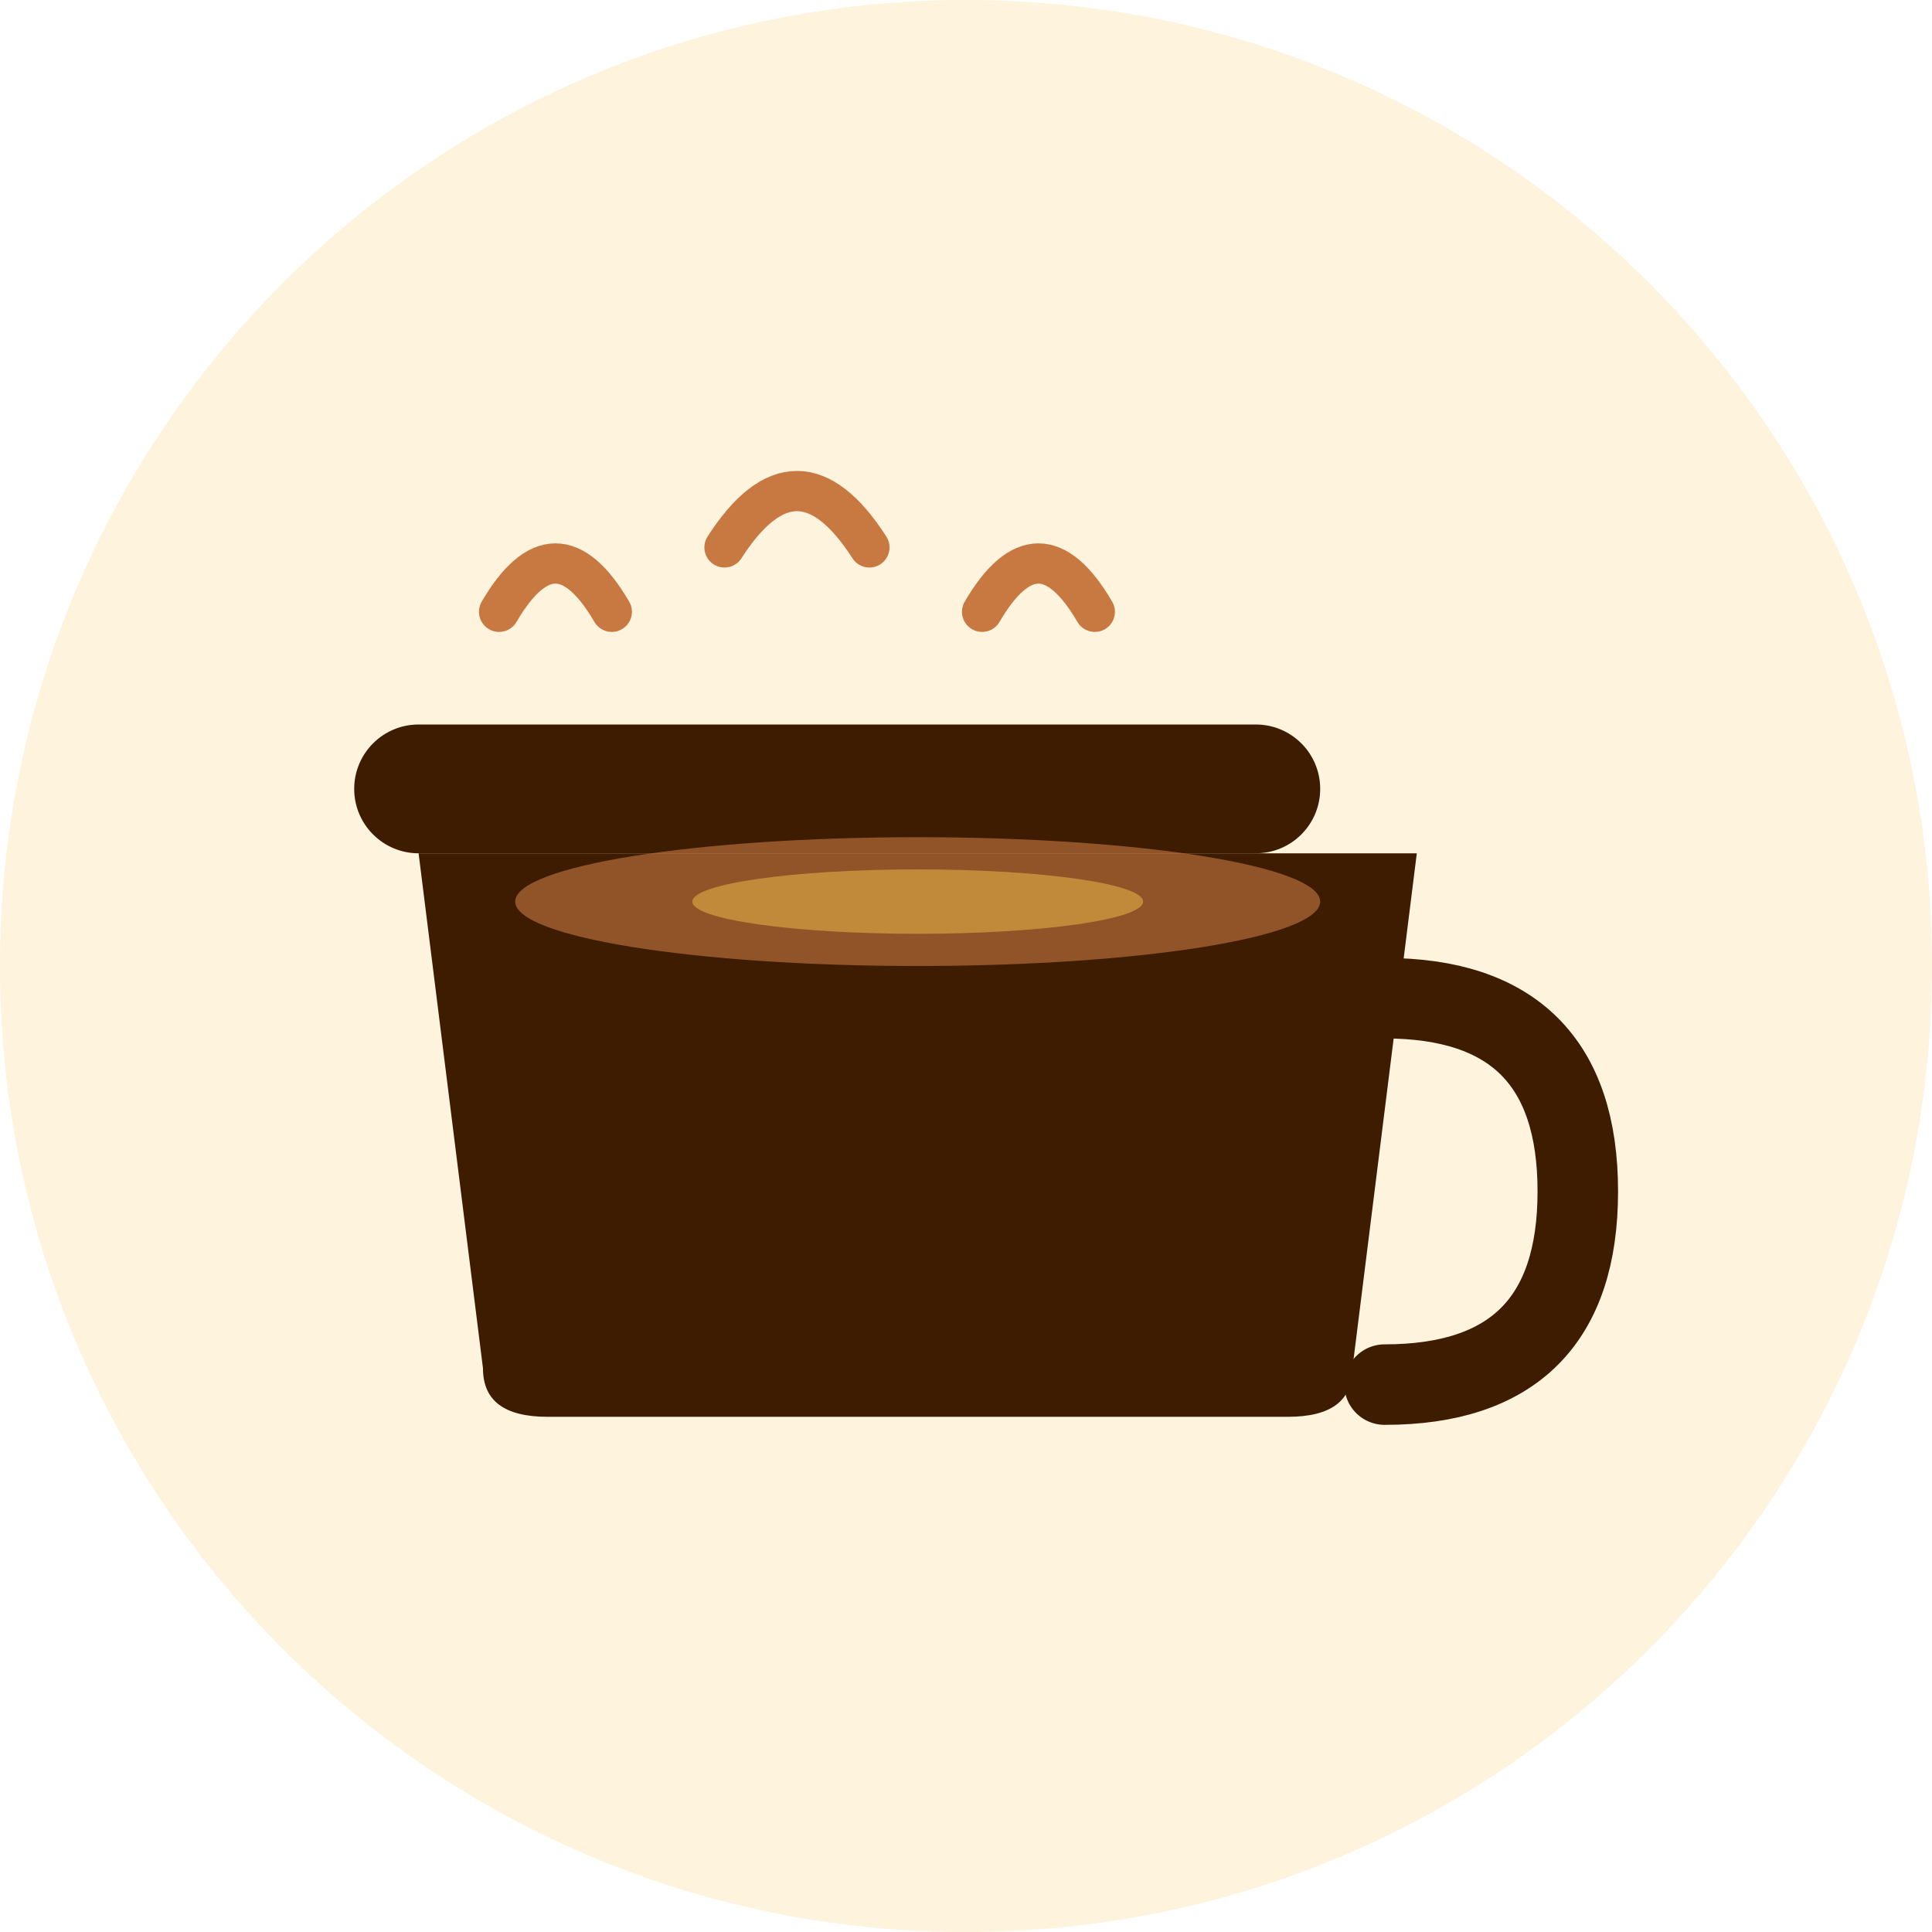
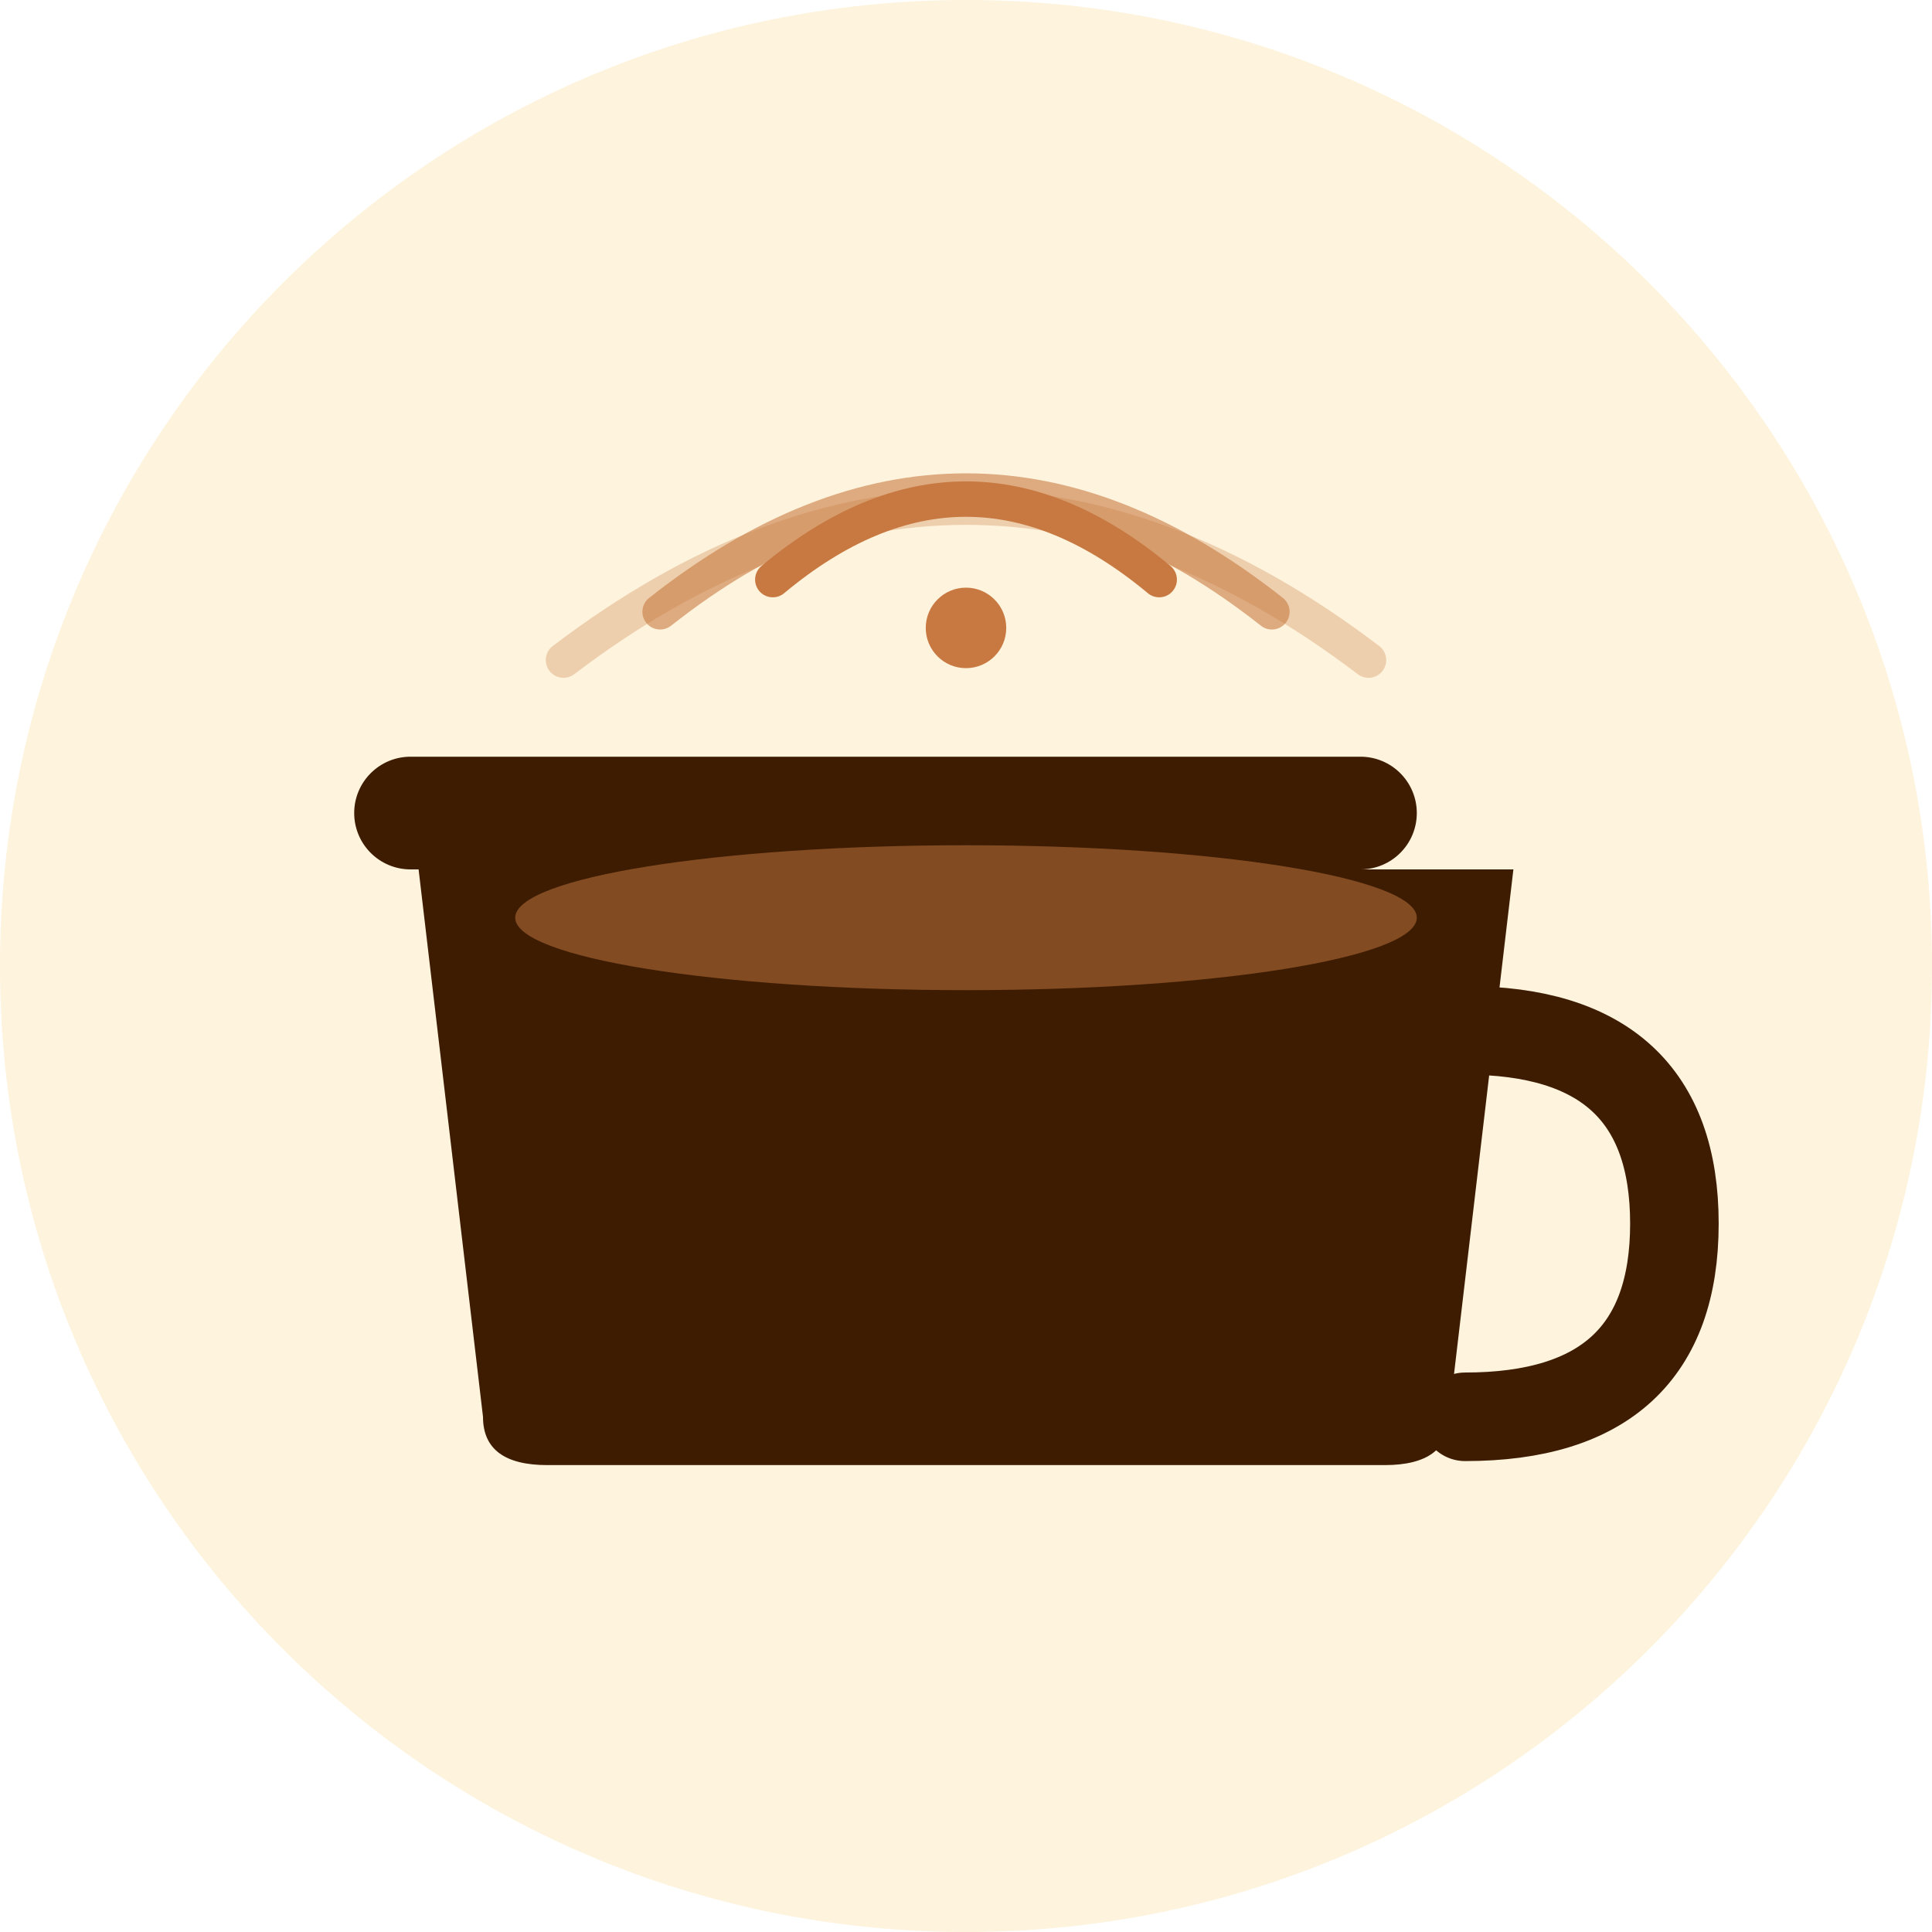
<svg xmlns="http://www.w3.org/2000/svg" viewBox="0 0 120 120" fill="none">
  <circle cx="60" cy="60" r="60" fill="#FEF3DC" />
-   <path d="M31 38 Q34.5 32 38 38" stroke="#C87941" stroke-width="2.5" stroke-linecap="round" fill="none" />
-   <path d="M45 34 Q49.5 27 54 34" stroke="#C87941" stroke-width="2.5" stroke-linecap="round" fill="none" />
-   <path d="M61 38 Q64.5 32 68 38" stroke="#C87941" stroke-width="2.5" stroke-linecap="round" fill="none" />
-   <rect x="22" y="45" width="60" height="8" rx="4" fill="#3D1C02" />
-   <path d="M26 53 L30 85 Q30 88 34 88 L80 88 Q84 88 84 85 L88 53 Z" fill="#3D1C02" />
-   <path d="M86 62 Q98 62 98 74 Q98 86 86 86" stroke="#3D1C02" stroke-width="5" stroke-linecap="round" fill="none" />
-   <ellipse cx="57" cy="56" rx="25" ry="4" fill="#C87941" opacity="0.6" />
-   <ellipse cx="57" cy="56" rx="14" ry="2" fill="#F2BF4D" opacity="0.5" />
+   <path d="M35 41 Q60 22 85 41" stroke="#C87941" stroke-width="2.2" stroke-linecap="round" fill="none" opacity="0.3" />
+   <path d="M41 38 Q60 23 79 38" stroke="#C87941" stroke-width="2.2" stroke-linecap="round" fill="none" opacity="0.6" />
+   <path d="M48 36 Q60 26 72 36" stroke="#C87941" stroke-width="2.2" stroke-linecap="round" fill="none" />
+   <circle cx="60" cy="39" r="2.5" fill="#C87941" />
+   <rect x="22" y="47" width="66" height="7" rx="3.5" fill="#3D1C02" />
+   <path d="M26 54 L30 88 Q30 91 34 91 L86 91 Q90 91 90 88 L94 54 Z" fill="#3D1C02" />
+   <path d="M91 64 Q104 64 104 76 Q104 88 91 88" stroke="#3D1C02" stroke-width="5.5" stroke-linecap="round" fill="none" />
+   <ellipse cx="60" cy="57" rx="28" ry="4.5" fill="#C87941" opacity="0.5" />
</svg>
